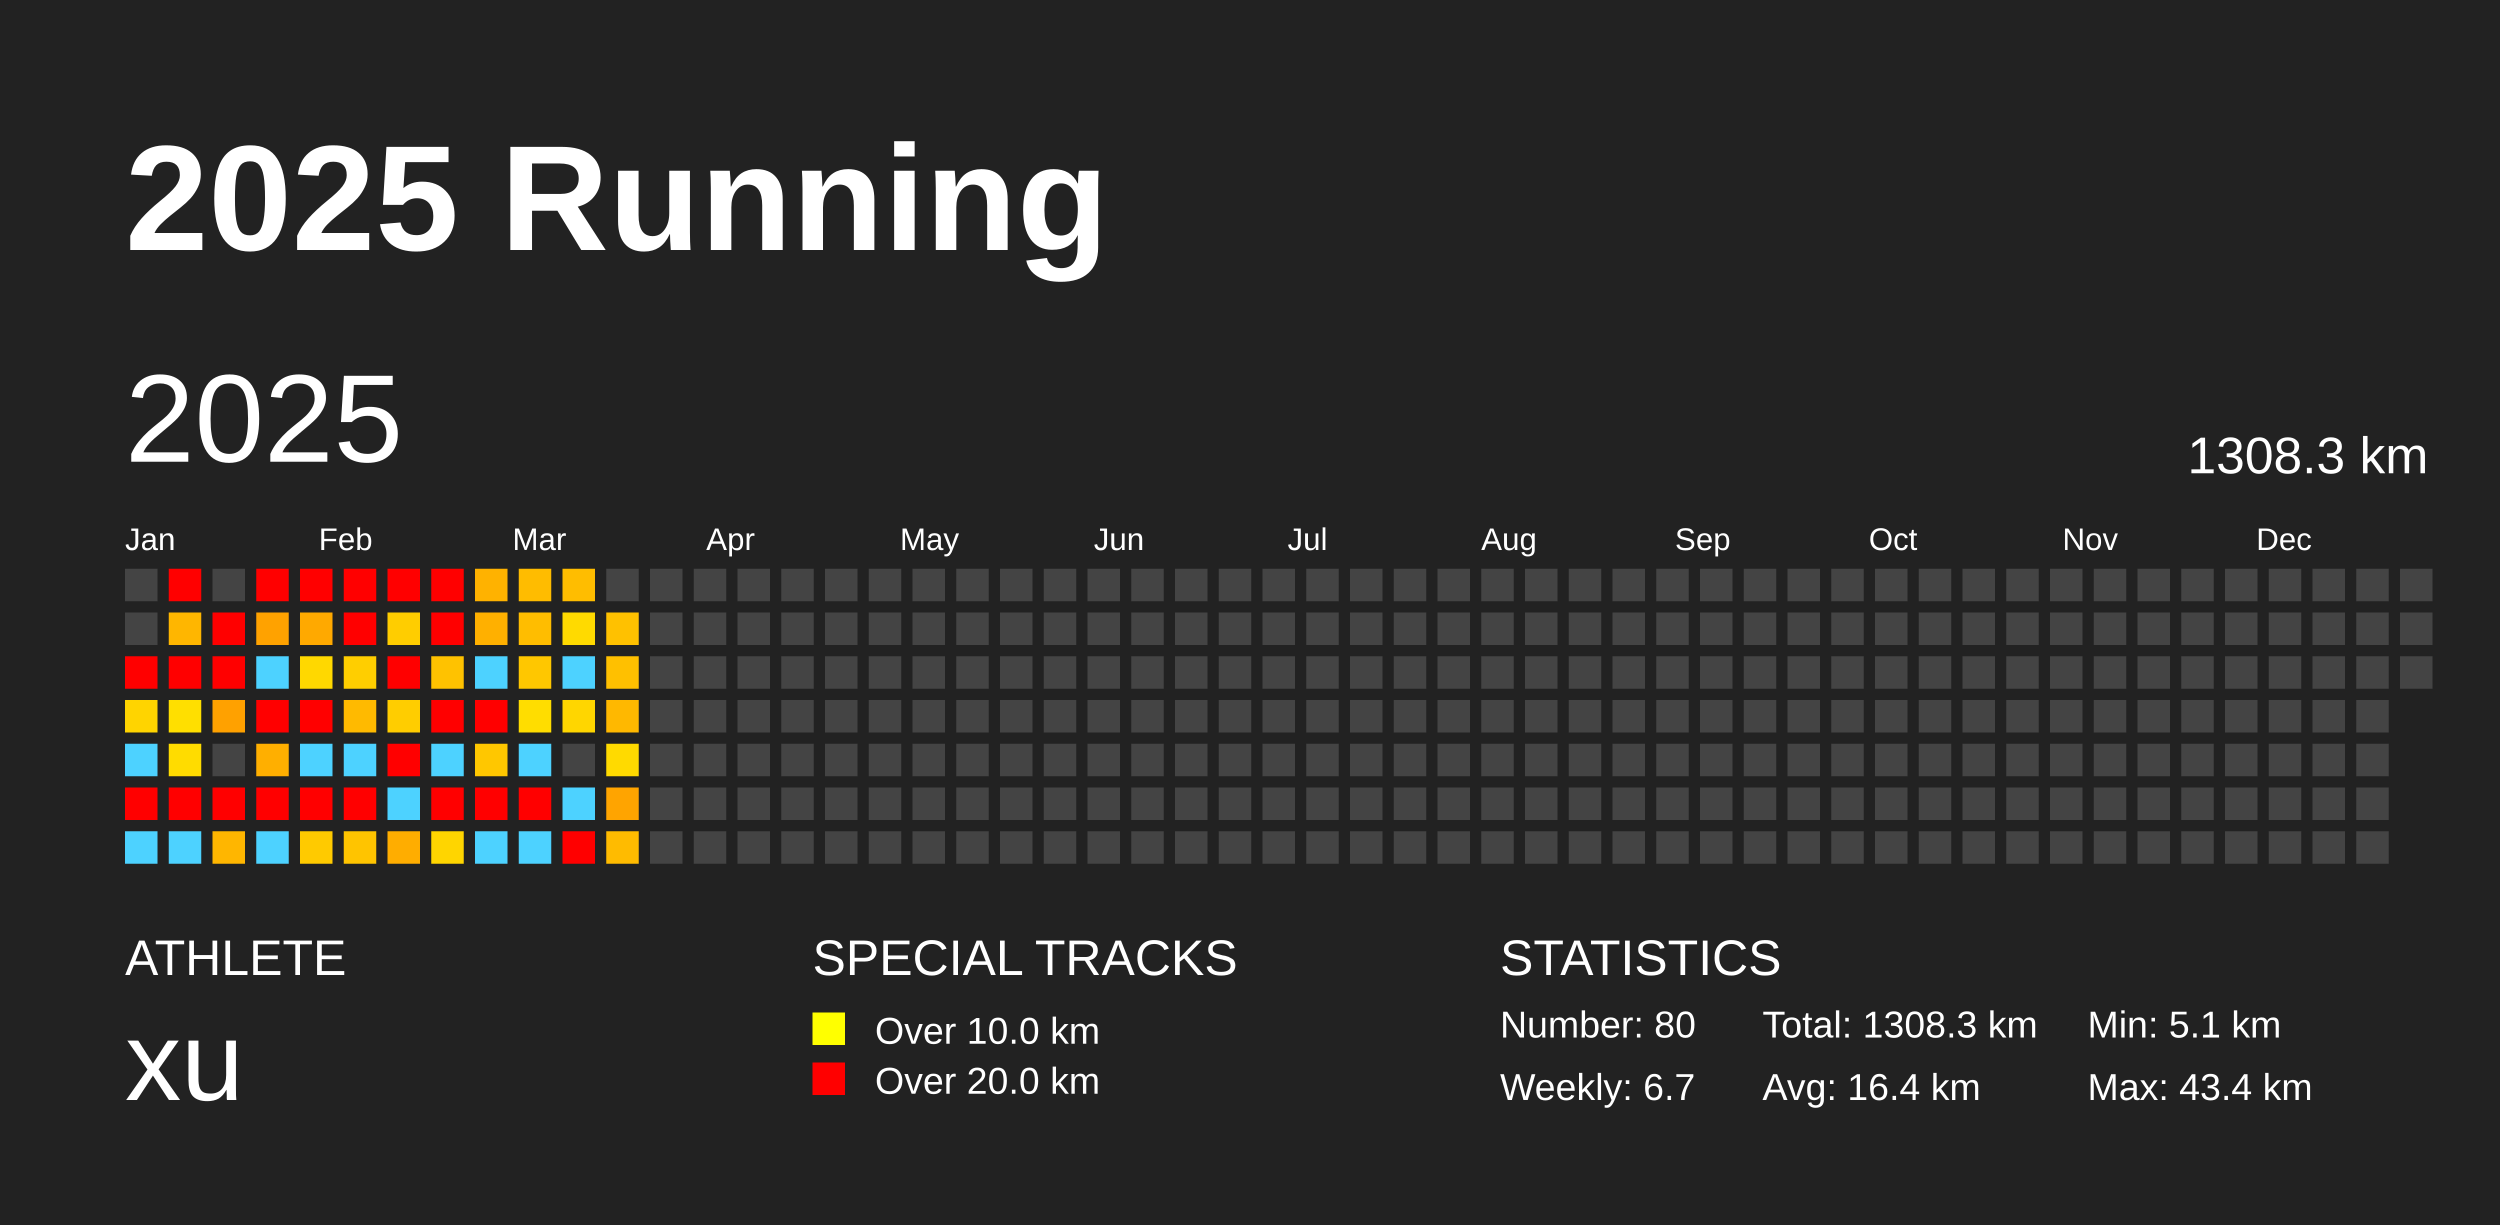
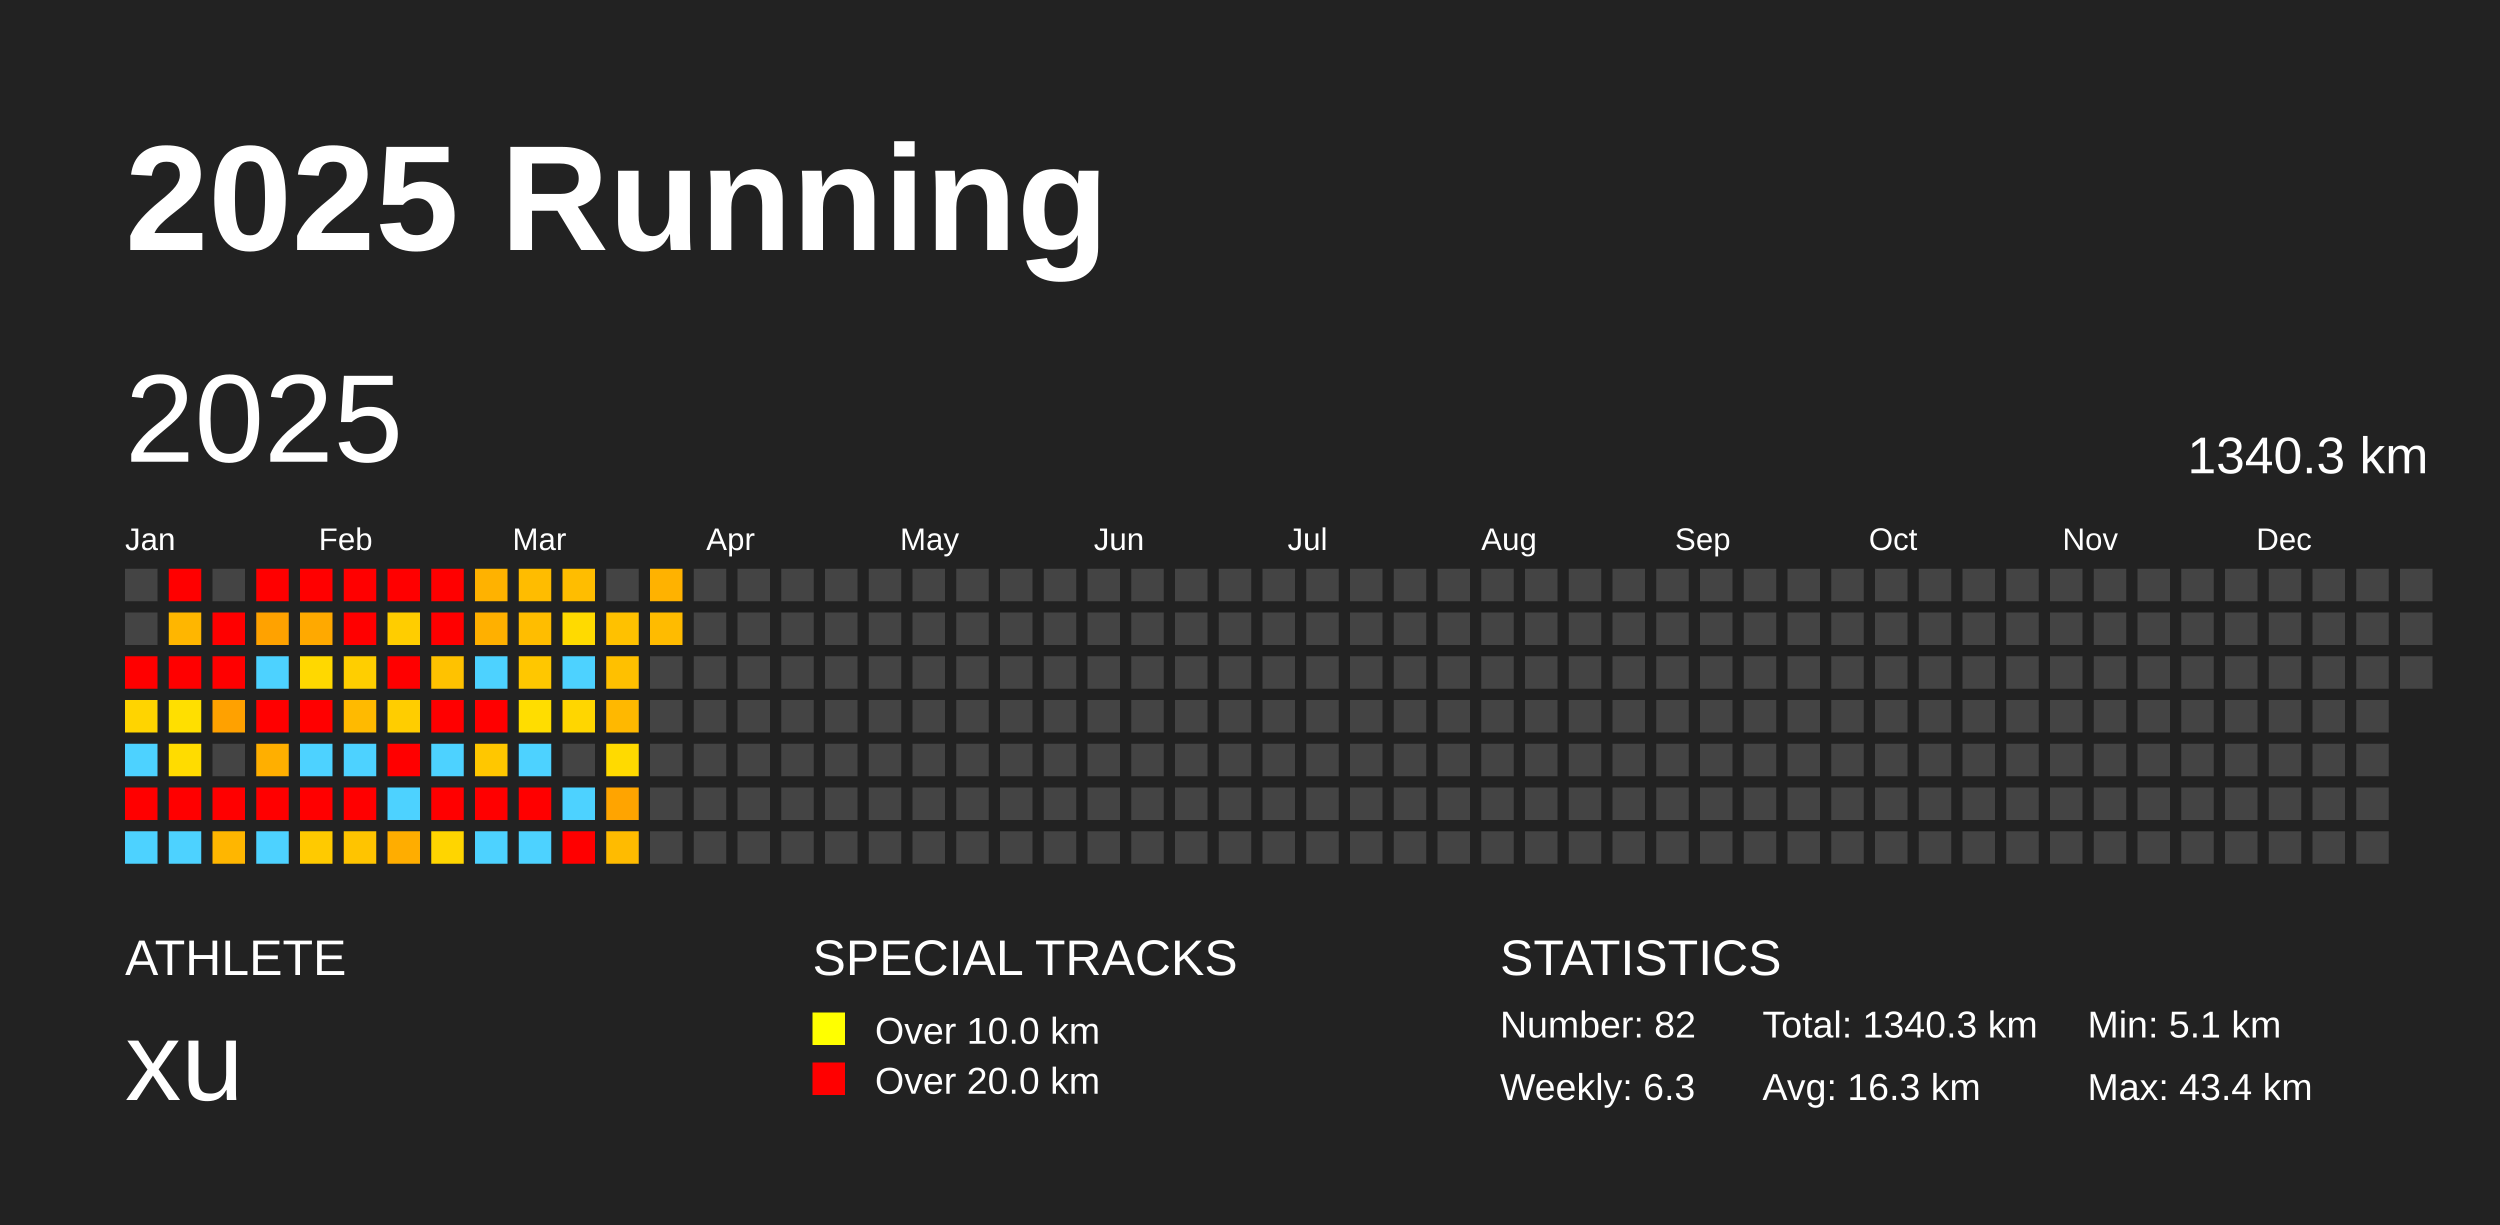
<svg xmlns="http://www.w3.org/2000/svg" baseProfile="full" height="98mm" version="1.1" viewBox="0,0,200,98" width="200mm">
  <defs />
  <rect fill="#222222" height="98" width="200" x="0" y="0" />
  <text fill="#FFFFFF" style="font-size:12px; font-family:Arial; font-weight:bold;" x="10" y="20">2025 Running</text>
  <text fill="#FFFFFF" style="font-size:4px; font-family:Arial" x="10" y="78">ATHLETE</text>
  <text fill="#FFFFFF" style="font-size:9px; font-family:Arial" x="10" y="88">xu</text>
  <text fill="#FFFFFF" style="font-size:4px; font-family:Arial" x="65" y="78">SPECIAL TRACKS</text>
  <rect fill="yellow" height="2.6" width="2.6" x="65" y="81" />
  <text fill="#FFFFFF" style="font-size:3px; font-family:Arial" x="70" y="83.5">Over 10.0 km</text>
  <rect fill="red" height="2.6" width="2.6" x="65" y="85" />
  <text fill="#FFFFFF" style="font-size:3px; font-family:Arial" x="70" y="87.5">Over 20.0 km</text>
  <text fill="#FFFFFF" style="font-size:4px; font-family:Arial" x="120" y="78">STATISTICS</text>
-   <text fill="#FFFFFF" style="font-size:3px; font-family:Arial" x="120" y="83">Number: 80</text>
-   <text fill="#FFFFFF" style="font-size:3px; font-family:Arial" x="120" y="88">Weekly: 6.7</text>
-   <text fill="#FFFFFF" style="font-size:3px; font-family:Arial" x="141" y="83">Total: 1308.3 km</text>
-   <text fill="#FFFFFF" style="font-size:3px; font-family:Arial" x="141" y="88">Avg: 16.4 km</text>
+   <text fill="#FFFFFF" style="font-size:3px; font-family:Arial" x="120" y="83">Number: 82</text>
+   <text fill="#FFFFFF" style="font-size:3px; font-family:Arial" x="120" y="88">Weekly: 6.3</text>
+   <text fill="#FFFFFF" style="font-size:3px; font-family:Arial" x="141" y="83">Total: 1340.3 km</text>
+   <text fill="#FFFFFF" style="font-size:3px; font-family:Arial" x="141" y="88">Avg: 16.3 km</text>
  <text fill="#FFFFFF" style="font-size:3px; font-family:Arial" x="167" y="83">Min: 5.1 km</text>
  <text fill="#FFFFFF" style="font-size:3px; font-family:Arial" x="167" y="88">Max: 43.4 km</text>
  <text dominant-baseline="hanging" fill="#FFFFFF" style="font-size:10.0px; font-family:Arial;" x="10" y="30">2025</text>
-   <text dominant-baseline="hanging" fill="#FFFFFF" style="font-size:4.125px; font-family:Arial;" x="175" y="35">1308.3 km</text>
+   <text dominant-baseline="hanging" fill="#FFFFFF" style="font-size:4.125px; font-family:Arial;" x="175" y="35">1340.3 km</text>
  <text fill="#FFFFFF" style="font-size:2.5px; font-family:Arial" x="10.0" y="44">Jan</text>
  <text fill="#FFFFFF" style="font-size:2.5px; font-family:Arial" x="25.5" y="44">Feb</text>
  <text fill="#FFFFFF" style="font-size:2.5px; font-family:Arial" x="41.0" y="44">Mar</text>
  <text fill="#FFFFFF" style="font-size:2.5px; font-family:Arial" x="56.5" y="44">Apr</text>
  <text fill="#FFFFFF" style="font-size:2.5px; font-family:Arial" x="72.0" y="44">May</text>
  <text fill="#FFFFFF" style="font-size:2.5px; font-family:Arial" x="87.5" y="44">Jun</text>
  <text fill="#FFFFFF" style="font-size:2.5px; font-family:Arial" x="103.0" y="44">Jul</text>
  <text fill="#FFFFFF" style="font-size:2.5px; font-family:Arial" x="118.5" y="44">Aug</text>
  <text fill="#FFFFFF" style="font-size:2.5px; font-family:Arial" x="134.0" y="44">Sep</text>
  <text fill="#FFFFFF" style="font-size:2.5px; font-family:Arial" x="149.5" y="44">Oct</text>
  <text fill="#FFFFFF" style="font-size:2.5px; font-family:Arial" x="165.0" y="44">Nov</text>
  <text fill="#FFFFFF" style="font-size:2.5px; font-family:Arial" x="180.5" y="44">Dec</text>
  <rect fill="#444444" height="2.6" width="2.6" x="10.0" y="45.5" />
  <rect fill="#444444" height="2.6" width="2.6" x="10.0" y="49.0" />
  <rect fill="red" height="2.6" width="2.6" x="10.0" y="52.5" />
  <rect fill="#ffd400" height="2.6" width="2.6" x="10.0" y="56.0" />
  <rect fill="#4dd2ff" height="2.6" width="2.6" x="10.0" y="59.5" />
  <rect fill="red" height="2.6" width="2.6" x="10.0" y="63.0" />
  <rect fill="#4dd2ff" height="2.6" width="2.6" x="10.0" y="66.5" />
  <rect fill="red" height="2.6" width="2.6" x="13.5" y="45.5" />
  <rect fill="#ffb600" height="2.6" width="2.6" x="13.5" y="49.0" />
  <rect fill="red" height="2.6" width="2.6" x="13.5" y="52.5" />
  <rect fill="#ffdf00" height="2.6" width="2.6" x="13.5" y="56.0" />
  <rect fill="#ffdc00" height="2.6" width="2.6" x="13.5" y="59.5" />
  <rect fill="red" height="2.6" width="2.6" x="13.5" y="63.0" />
  <rect fill="#4dd2ff" height="2.6" width="2.6" x="13.5" y="66.5" />
  <rect fill="#444444" height="2.6" width="2.6" x="17.0" y="45.5" />
  <rect fill="red" height="2.6" width="2.6" x="17.0" y="49.0" />
  <rect fill="red" height="2.6" width="2.6" x="17.0" y="52.5" />
  <rect fill="#ffa100" height="2.6" width="2.6" x="17.0" y="56.0" />
  <rect fill="#444444" height="2.6" width="2.6" x="17.0" y="59.5" />
  <rect fill="red" height="2.6" width="2.6" x="17.0" y="63.0" />
  <rect fill="#ffb600" height="2.6" width="2.6" x="17.0" y="66.5" />
  <rect fill="red" height="2.6" width="2.6" x="20.5" y="45.5" />
  <rect fill="#ffa200" height="2.6" width="2.6" x="20.5" y="49.0" />
  <rect fill="#4dd2ff" height="2.6" width="2.6" x="20.5" y="52.5" />
  <rect fill="red" height="2.6" width="2.6" x="20.5" y="56.0" />
  <rect fill="#ffaf00" height="2.6" width="2.6" x="20.5" y="59.5" />
  <rect fill="red" height="2.6" width="2.6" x="20.5" y="63.0" />
  <rect fill="#4dd2ff" height="2.6" width="2.6" x="20.5" y="66.5" />
  <rect fill="red" height="2.6" width="2.6" x="24.0" y="45.5" />
  <rect fill="#ffa900" height="2.6" width="2.6" x="24.0" y="49.0" />
  <rect fill="#ffd800" height="2.6" width="2.6" x="24.0" y="52.5" />
  <rect fill="red" height="2.6" width="2.6" x="24.0" y="56.0" />
  <rect fill="#4dd2ff" height="2.6" width="2.6" x="24.0" y="59.5" />
  <rect fill="red" height="2.6" width="2.6" x="24.0" y="63.0" />
  <rect fill="#ffca00" height="2.6" width="2.6" x="24.0" y="66.5" />
  <rect fill="red" height="2.6" width="2.6" x="27.5" y="45.5" />
  <rect fill="red" height="2.6" width="2.6" x="27.5" y="49.0" />
  <rect fill="#ffce00" height="2.6" width="2.6" x="27.5" y="52.5" />
  <rect fill="#ffba00" height="2.6" width="2.6" x="27.5" y="56.0" />
  <rect fill="#4dd2ff" height="2.6" width="2.6" x="27.5" y="59.5" />
  <rect fill="red" height="2.6" width="2.6" x="27.5" y="63.0" />
  <rect fill="#ffc400" height="2.6" width="2.6" x="27.5" y="66.5" />
  <rect fill="red" height="2.6" width="2.6" x="31.0" y="45.5" />
  <rect fill="#ffcd00" height="2.6" width="2.6" x="31.0" y="49.0" />
  <rect fill="red" height="2.6" width="2.6" x="31.0" y="52.5" />
  <rect fill="#ffcd00" height="2.6" width="2.6" x="31.0" y="56.0" />
  <rect fill="red" height="2.6" width="2.6" x="31.0" y="59.5" />
  <rect fill="#4dd2ff" height="2.6" width="2.6" x="31.0" y="63.0" />
  <rect fill="#ffad00" height="2.6" width="2.6" x="31.0" y="66.5" />
  <rect fill="red" height="2.6" width="2.6" x="34.5" y="45.5" />
  <rect fill="red" height="2.6" width="2.6" x="34.5" y="49.0" />
  <rect fill="#ffc200" height="2.6" width="2.6" x="34.5" y="52.5" />
  <rect fill="red" height="2.6" width="2.6" x="34.5" y="56.0" />
  <rect fill="#4dd2ff" height="2.6" width="2.6" x="34.5" y="59.5" />
  <rect fill="red" height="2.6" width="2.6" x="34.5" y="63.0" />
  <rect fill="#ffd500" height="2.6" width="2.6" x="34.5" y="66.5" />
  <rect fill="#ffb200" height="2.6" width="2.6" x="38.0" y="45.5" />
  <rect fill="#ffb000" height="2.6" width="2.6" x="38.0" y="49.0" />
  <rect fill="#4dd2ff" height="2.6" width="2.6" x="38.0" y="52.5" />
  <rect fill="red" height="2.6" width="2.6" x="38.0" y="56.0" />
  <rect fill="#ffc700" height="2.6" width="2.6" x="38.0" y="59.5" />
  <rect fill="red" height="2.6" width="2.6" x="38.0" y="63.0" />
  <rect fill="#4dd2ff" height="2.6" width="2.6" x="38.0" y="66.5" />
  <rect fill="#ffbc00" height="2.6" width="2.6" x="41.5" y="45.5" />
  <rect fill="#ffbd00" height="2.6" width="2.6" x="41.5" y="49.0" />
  <rect fill="#ffc700" height="2.6" width="2.6" x="41.5" y="52.5" />
  <rect fill="#ffdd00" height="2.6" width="2.6" x="41.5" y="56.0" />
  <rect fill="#4dd2ff" height="2.6" width="2.6" x="41.5" y="59.5" />
  <rect fill="red" height="2.6" width="2.6" x="41.5" y="63.0" />
  <rect fill="#4dd2ff" height="2.6" width="2.6" x="41.5" y="66.5" />
  <rect fill="#ffbd00" height="2.6" width="2.6" x="45.0" y="45.5" />
  <rect fill="#ffda00" height="2.6" width="2.6" x="45.0" y="49.0" />
  <rect fill="#4dd2ff" height="2.6" width="2.6" x="45.0" y="52.5" />
  <rect fill="#ffd600" height="2.6" width="2.6" x="45.0" y="56.0" />
  <rect fill="#444444" height="2.6" width="2.6" x="45.0" y="59.5" />
  <rect fill="#4dd2ff" height="2.6" width="2.6" x="45.0" y="63.0" />
  <rect fill="red" height="2.6" width="2.6" x="45.0" y="66.5" />
  <rect fill="#444444" height="2.6" width="2.6" x="48.5" y="45.5" />
  <rect fill="#ffc100" height="2.6" width="2.6" x="48.5" y="49.0" />
  <rect fill="#ffc000" height="2.6" width="2.6" x="48.5" y="52.5" />
  <rect fill="#ffb800" height="2.6" width="2.6" x="48.5" y="56.0" />
  <rect fill="#ffda00" height="2.6" width="2.6" x="48.5" y="59.5" />
  <rect fill="#ffa400" height="2.6" width="2.6" x="48.5" y="63.0" />
  <rect fill="#ffbb00" height="2.6" width="2.6" x="48.5" y="66.5" />
-   <rect fill="#444444" height="2.6" width="2.6" x="52.0" y="45.5" />
-   <rect fill="#444444" height="2.6" width="2.6" x="52.0" y="49.0" />
+   <rect fill="#ffb200" height="2.6" width="2.6" x="52.0" y="45.5" />
+   <rect fill="#ffbb00" height="2.6" width="2.6" x="52.0" y="49.0" />
  <rect fill="#444444" height="2.6" width="2.6" x="52.0" y="52.5" />
  <rect fill="#444444" height="2.6" width="2.6" x="52.0" y="56.0" />
  <rect fill="#444444" height="2.6" width="2.6" x="52.0" y="59.5" />
  <rect fill="#444444" height="2.6" width="2.6" x="52.0" y="63.0" />
  <rect fill="#444444" height="2.6" width="2.6" x="52.0" y="66.5" />
  <rect fill="#444444" height="2.6" width="2.6" x="55.5" y="45.5" />
  <rect fill="#444444" height="2.6" width="2.6" x="55.5" y="49.0" />
  <rect fill="#444444" height="2.6" width="2.6" x="55.5" y="52.5" />
  <rect fill="#444444" height="2.6" width="2.6" x="55.5" y="56.0" />
  <rect fill="#444444" height="2.6" width="2.6" x="55.5" y="59.5" />
  <rect fill="#444444" height="2.6" width="2.6" x="55.5" y="63.0" />
  <rect fill="#444444" height="2.6" width="2.6" x="55.5" y="66.5" />
  <rect fill="#444444" height="2.6" width="2.6" x="59.0" y="45.5" />
  <rect fill="#444444" height="2.6" width="2.6" x="59.0" y="49.0" />
  <rect fill="#444444" height="2.6" width="2.6" x="59.0" y="52.5" />
  <rect fill="#444444" height="2.6" width="2.6" x="59.0" y="56.0" />
  <rect fill="#444444" height="2.6" width="2.6" x="59.0" y="59.5" />
  <rect fill="#444444" height="2.6" width="2.6" x="59.0" y="63.0" />
  <rect fill="#444444" height="2.6" width="2.6" x="59.0" y="66.5" />
  <rect fill="#444444" height="2.6" width="2.6" x="62.5" y="45.5" />
  <rect fill="#444444" height="2.6" width="2.6" x="62.5" y="49.0" />
  <rect fill="#444444" height="2.6" width="2.6" x="62.5" y="52.5" />
  <rect fill="#444444" height="2.6" width="2.6" x="62.5" y="56.0" />
  <rect fill="#444444" height="2.6" width="2.6" x="62.5" y="59.5" />
  <rect fill="#444444" height="2.6" width="2.6" x="62.5" y="63.0" />
  <rect fill="#444444" height="2.6" width="2.6" x="62.5" y="66.5" />
  <rect fill="#444444" height="2.6" width="2.6" x="66.0" y="45.5" />
  <rect fill="#444444" height="2.6" width="2.6" x="66.0" y="49.0" />
  <rect fill="#444444" height="2.6" width="2.6" x="66.0" y="52.5" />
  <rect fill="#444444" height="2.6" width="2.6" x="66.0" y="56.0" />
  <rect fill="#444444" height="2.6" width="2.6" x="66.0" y="59.5" />
  <rect fill="#444444" height="2.6" width="2.6" x="66.0" y="63.0" />
  <rect fill="#444444" height="2.6" width="2.6" x="66.0" y="66.5" />
  <rect fill="#444444" height="2.6" width="2.6" x="69.5" y="45.5" />
  <rect fill="#444444" height="2.6" width="2.6" x="69.5" y="49.0" />
  <rect fill="#444444" height="2.6" width="2.6" x="69.5" y="52.5" />
  <rect fill="#444444" height="2.6" width="2.6" x="69.5" y="56.0" />
  <rect fill="#444444" height="2.6" width="2.6" x="69.5" y="59.5" />
  <rect fill="#444444" height="2.6" width="2.6" x="69.5" y="63.0" />
  <rect fill="#444444" height="2.6" width="2.6" x="69.5" y="66.5" />
  <rect fill="#444444" height="2.6" width="2.6" x="73.0" y="45.5" />
  <rect fill="#444444" height="2.6" width="2.6" x="73.0" y="49.0" />
  <rect fill="#444444" height="2.6" width="2.6" x="73.0" y="52.5" />
  <rect fill="#444444" height="2.6" width="2.6" x="73.0" y="56.0" />
  <rect fill="#444444" height="2.6" width="2.6" x="73.0" y="59.5" />
  <rect fill="#444444" height="2.6" width="2.6" x="73.0" y="63.0" />
  <rect fill="#444444" height="2.6" width="2.6" x="73.0" y="66.5" />
  <rect fill="#444444" height="2.6" width="2.6" x="76.5" y="45.5" />
  <rect fill="#444444" height="2.6" width="2.6" x="76.5" y="49.0" />
  <rect fill="#444444" height="2.6" width="2.6" x="76.5" y="52.5" />
  <rect fill="#444444" height="2.6" width="2.6" x="76.5" y="56.0" />
  <rect fill="#444444" height="2.6" width="2.6" x="76.5" y="59.5" />
  <rect fill="#444444" height="2.6" width="2.6" x="76.5" y="63.0" />
  <rect fill="#444444" height="2.6" width="2.6" x="76.5" y="66.5" />
  <rect fill="#444444" height="2.6" width="2.6" x="80.0" y="45.5" />
  <rect fill="#444444" height="2.6" width="2.6" x="80.0" y="49.0" />
  <rect fill="#444444" height="2.6" width="2.6" x="80.0" y="52.5" />
  <rect fill="#444444" height="2.6" width="2.6" x="80.0" y="56.0" />
  <rect fill="#444444" height="2.6" width="2.6" x="80.0" y="59.5" />
  <rect fill="#444444" height="2.6" width="2.6" x="80.0" y="63.0" />
  <rect fill="#444444" height="2.6" width="2.6" x="80.0" y="66.5" />
  <rect fill="#444444" height="2.6" width="2.6" x="83.5" y="45.5" />
  <rect fill="#444444" height="2.6" width="2.6" x="83.5" y="49.0" />
  <rect fill="#444444" height="2.6" width="2.6" x="83.5" y="52.5" />
  <rect fill="#444444" height="2.6" width="2.6" x="83.5" y="56.0" />
  <rect fill="#444444" height="2.6" width="2.6" x="83.5" y="59.5" />
  <rect fill="#444444" height="2.6" width="2.6" x="83.5" y="63.0" />
  <rect fill="#444444" height="2.6" width="2.6" x="83.5" y="66.5" />
  <rect fill="#444444" height="2.6" width="2.6" x="87.0" y="45.5" />
  <rect fill="#444444" height="2.6" width="2.6" x="87.0" y="49.0" />
  <rect fill="#444444" height="2.6" width="2.6" x="87.0" y="52.5" />
  <rect fill="#444444" height="2.6" width="2.6" x="87.0" y="56.0" />
  <rect fill="#444444" height="2.6" width="2.6" x="87.0" y="59.5" />
  <rect fill="#444444" height="2.6" width="2.6" x="87.0" y="63.0" />
  <rect fill="#444444" height="2.6" width="2.6" x="87.0" y="66.5" />
  <rect fill="#444444" height="2.6" width="2.6" x="90.5" y="45.5" />
  <rect fill="#444444" height="2.6" width="2.6" x="90.5" y="49.0" />
  <rect fill="#444444" height="2.6" width="2.6" x="90.5" y="52.5" />
  <rect fill="#444444" height="2.6" width="2.6" x="90.5" y="56.0" />
  <rect fill="#444444" height="2.6" width="2.6" x="90.5" y="59.5" />
  <rect fill="#444444" height="2.6" width="2.6" x="90.5" y="63.0" />
  <rect fill="#444444" height="2.6" width="2.6" x="90.5" y="66.5" />
  <rect fill="#444444" height="2.6" width="2.6" x="94.0" y="45.5" />
  <rect fill="#444444" height="2.6" width="2.6" x="94.0" y="49.0" />
  <rect fill="#444444" height="2.6" width="2.6" x="94.0" y="52.5" />
  <rect fill="#444444" height="2.6" width="2.6" x="94.0" y="56.0" />
  <rect fill="#444444" height="2.6" width="2.6" x="94.0" y="59.5" />
  <rect fill="#444444" height="2.6" width="2.6" x="94.0" y="63.0" />
  <rect fill="#444444" height="2.6" width="2.6" x="94.0" y="66.5" />
  <rect fill="#444444" height="2.6" width="2.6" x="97.5" y="45.5" />
  <rect fill="#444444" height="2.6" width="2.6" x="97.5" y="49.0" />
  <rect fill="#444444" height="2.6" width="2.6" x="97.5" y="52.5" />
  <rect fill="#444444" height="2.6" width="2.6" x="97.5" y="56.0" />
  <rect fill="#444444" height="2.6" width="2.6" x="97.5" y="59.5" />
  <rect fill="#444444" height="2.6" width="2.6" x="97.5" y="63.0" />
  <rect fill="#444444" height="2.6" width="2.6" x="97.5" y="66.5" />
  <rect fill="#444444" height="2.6" width="2.6" x="101.0" y="45.5" />
  <rect fill="#444444" height="2.6" width="2.6" x="101.0" y="49.0" />
  <rect fill="#444444" height="2.6" width="2.6" x="101.0" y="52.5" />
  <rect fill="#444444" height="2.6" width="2.6" x="101.0" y="56.0" />
  <rect fill="#444444" height="2.6" width="2.6" x="101.0" y="59.5" />
  <rect fill="#444444" height="2.6" width="2.6" x="101.0" y="63.0" />
  <rect fill="#444444" height="2.6" width="2.6" x="101.0" y="66.5" />
  <rect fill="#444444" height="2.6" width="2.6" x="104.5" y="45.5" />
  <rect fill="#444444" height="2.6" width="2.6" x="104.5" y="49.0" />
  <rect fill="#444444" height="2.6" width="2.6" x="104.5" y="52.5" />
  <rect fill="#444444" height="2.6" width="2.6" x="104.5" y="56.0" />
  <rect fill="#444444" height="2.6" width="2.6" x="104.5" y="59.5" />
  <rect fill="#444444" height="2.6" width="2.6" x="104.5" y="63.0" />
  <rect fill="#444444" height="2.6" width="2.6" x="104.5" y="66.5" />
  <rect fill="#444444" height="2.6" width="2.6" x="108.0" y="45.5" />
  <rect fill="#444444" height="2.6" width="2.6" x="108.0" y="49.0" />
  <rect fill="#444444" height="2.6" width="2.6" x="108.0" y="52.5" />
  <rect fill="#444444" height="2.6" width="2.6" x="108.0" y="56.0" />
  <rect fill="#444444" height="2.6" width="2.6" x="108.0" y="59.5" />
  <rect fill="#444444" height="2.6" width="2.6" x="108.0" y="63.0" />
  <rect fill="#444444" height="2.6" width="2.6" x="108.0" y="66.5" />
  <rect fill="#444444" height="2.6" width="2.6" x="111.5" y="45.5" />
  <rect fill="#444444" height="2.6" width="2.6" x="111.5" y="49.0" />
  <rect fill="#444444" height="2.6" width="2.6" x="111.5" y="52.5" />
  <rect fill="#444444" height="2.6" width="2.6" x="111.5" y="56.0" />
  <rect fill="#444444" height="2.6" width="2.6" x="111.5" y="59.5" />
  <rect fill="#444444" height="2.6" width="2.6" x="111.5" y="63.0" />
  <rect fill="#444444" height="2.6" width="2.6" x="111.5" y="66.5" />
  <rect fill="#444444" height="2.6" width="2.6" x="115.0" y="45.5" />
  <rect fill="#444444" height="2.6" width="2.6" x="115.0" y="49.0" />
  <rect fill="#444444" height="2.6" width="2.6" x="115.0" y="52.5" />
  <rect fill="#444444" height="2.6" width="2.6" x="115.0" y="56.0" />
  <rect fill="#444444" height="2.6" width="2.6" x="115.0" y="59.5" />
  <rect fill="#444444" height="2.6" width="2.6" x="115.0" y="63.0" />
  <rect fill="#444444" height="2.6" width="2.6" x="115.0" y="66.5" />
  <rect fill="#444444" height="2.6" width="2.6" x="118.5" y="45.5" />
  <rect fill="#444444" height="2.6" width="2.6" x="118.5" y="49.0" />
  <rect fill="#444444" height="2.6" width="2.6" x="118.5" y="52.5" />
  <rect fill="#444444" height="2.6" width="2.6" x="118.5" y="56.0" />
  <rect fill="#444444" height="2.6" width="2.6" x="118.5" y="59.5" />
  <rect fill="#444444" height="2.6" width="2.6" x="118.5" y="63.0" />
  <rect fill="#444444" height="2.6" width="2.6" x="118.5" y="66.5" />
  <rect fill="#444444" height="2.6" width="2.6" x="122.0" y="45.5" />
  <rect fill="#444444" height="2.6" width="2.6" x="122.0" y="49.0" />
  <rect fill="#444444" height="2.6" width="2.6" x="122.0" y="52.5" />
  <rect fill="#444444" height="2.6" width="2.6" x="122.0" y="56.0" />
  <rect fill="#444444" height="2.6" width="2.6" x="122.0" y="59.5" />
  <rect fill="#444444" height="2.6" width="2.6" x="122.0" y="63.0" />
  <rect fill="#444444" height="2.6" width="2.6" x="122.0" y="66.5" />
  <rect fill="#444444" height="2.6" width="2.6" x="125.5" y="45.5" />
  <rect fill="#444444" height="2.6" width="2.6" x="125.5" y="49.0" />
  <rect fill="#444444" height="2.6" width="2.6" x="125.5" y="52.5" />
  <rect fill="#444444" height="2.6" width="2.6" x="125.5" y="56.0" />
  <rect fill="#444444" height="2.6" width="2.6" x="125.5" y="59.5" />
  <rect fill="#444444" height="2.6" width="2.6" x="125.5" y="63.0" />
  <rect fill="#444444" height="2.6" width="2.6" x="125.5" y="66.5" />
  <rect fill="#444444" height="2.6" width="2.6" x="129.0" y="45.5" />
  <rect fill="#444444" height="2.6" width="2.6" x="129.0" y="49.0" />
  <rect fill="#444444" height="2.6" width="2.6" x="129.0" y="52.5" />
  <rect fill="#444444" height="2.6" width="2.6" x="129.0" y="56.0" />
  <rect fill="#444444" height="2.6" width="2.6" x="129.0" y="59.5" />
  <rect fill="#444444" height="2.6" width="2.6" x="129.0" y="63.0" />
  <rect fill="#444444" height="2.6" width="2.6" x="129.0" y="66.5" />
  <rect fill="#444444" height="2.6" width="2.6" x="132.5" y="45.5" />
  <rect fill="#444444" height="2.6" width="2.6" x="132.5" y="49.0" />
  <rect fill="#444444" height="2.6" width="2.6" x="132.5" y="52.5" />
  <rect fill="#444444" height="2.6" width="2.6" x="132.5" y="56.0" />
  <rect fill="#444444" height="2.6" width="2.6" x="132.5" y="59.5" />
  <rect fill="#444444" height="2.6" width="2.6" x="132.5" y="63.0" />
  <rect fill="#444444" height="2.6" width="2.6" x="132.5" y="66.5" />
  <rect fill="#444444" height="2.6" width="2.6" x="136.0" y="45.5" />
  <rect fill="#444444" height="2.6" width="2.6" x="136.0" y="49.0" />
  <rect fill="#444444" height="2.6" width="2.6" x="136.0" y="52.5" />
  <rect fill="#444444" height="2.6" width="2.6" x="136.0" y="56.0" />
  <rect fill="#444444" height="2.6" width="2.6" x="136.0" y="59.5" />
  <rect fill="#444444" height="2.6" width="2.6" x="136.0" y="63.0" />
  <rect fill="#444444" height="2.6" width="2.6" x="136.0" y="66.5" />
  <rect fill="#444444" height="2.6" width="2.6" x="139.5" y="45.5" />
  <rect fill="#444444" height="2.6" width="2.6" x="139.5" y="49.0" />
  <rect fill="#444444" height="2.6" width="2.6" x="139.5" y="52.5" />
  <rect fill="#444444" height="2.6" width="2.6" x="139.5" y="56.0" />
  <rect fill="#444444" height="2.6" width="2.6" x="139.5" y="59.5" />
  <rect fill="#444444" height="2.6" width="2.6" x="139.5" y="63.0" />
  <rect fill="#444444" height="2.6" width="2.6" x="139.5" y="66.5" />
  <rect fill="#444444" height="2.6" width="2.6" x="143.0" y="45.5" />
  <rect fill="#444444" height="2.6" width="2.6" x="143.0" y="49.0" />
  <rect fill="#444444" height="2.6" width="2.6" x="143.0" y="52.5" />
  <rect fill="#444444" height="2.6" width="2.6" x="143.0" y="56.0" />
  <rect fill="#444444" height="2.6" width="2.6" x="143.0" y="59.5" />
  <rect fill="#444444" height="2.6" width="2.6" x="143.0" y="63.0" />
  <rect fill="#444444" height="2.6" width="2.6" x="143.0" y="66.5" />
  <rect fill="#444444" height="2.6" width="2.6" x="146.5" y="45.5" />
  <rect fill="#444444" height="2.6" width="2.6" x="146.5" y="49.0" />
  <rect fill="#444444" height="2.6" width="2.6" x="146.5" y="52.5" />
  <rect fill="#444444" height="2.6" width="2.6" x="146.5" y="56.0" />
  <rect fill="#444444" height="2.6" width="2.6" x="146.5" y="59.5" />
  <rect fill="#444444" height="2.6" width="2.6" x="146.5" y="63.0" />
  <rect fill="#444444" height="2.6" width="2.6" x="146.5" y="66.5" />
  <rect fill="#444444" height="2.6" width="2.6" x="150.0" y="45.5" />
  <rect fill="#444444" height="2.6" width="2.6" x="150.0" y="49.0" />
  <rect fill="#444444" height="2.6" width="2.6" x="150.0" y="52.5" />
  <rect fill="#444444" height="2.6" width="2.6" x="150.0" y="56.0" />
  <rect fill="#444444" height="2.6" width="2.6" x="150.0" y="59.5" />
  <rect fill="#444444" height="2.6" width="2.6" x="150.0" y="63.0" />
  <rect fill="#444444" height="2.6" width="2.6" x="150.0" y="66.5" />
  <rect fill="#444444" height="2.6" width="2.6" x="153.5" y="45.5" />
  <rect fill="#444444" height="2.6" width="2.6" x="153.5" y="49.0" />
  <rect fill="#444444" height="2.6" width="2.6" x="153.5" y="52.5" />
  <rect fill="#444444" height="2.6" width="2.6" x="153.5" y="56.0" />
  <rect fill="#444444" height="2.6" width="2.6" x="153.5" y="59.5" />
  <rect fill="#444444" height="2.6" width="2.6" x="153.5" y="63.0" />
  <rect fill="#444444" height="2.6" width="2.6" x="153.5" y="66.5" />
  <rect fill="#444444" height="2.6" width="2.6" x="157.0" y="45.5" />
  <rect fill="#444444" height="2.6" width="2.6" x="157.0" y="49.0" />
  <rect fill="#444444" height="2.6" width="2.6" x="157.0" y="52.5" />
  <rect fill="#444444" height="2.6" width="2.6" x="157.0" y="56.0" />
  <rect fill="#444444" height="2.6" width="2.6" x="157.0" y="59.5" />
  <rect fill="#444444" height="2.6" width="2.6" x="157.0" y="63.0" />
  <rect fill="#444444" height="2.6" width="2.6" x="157.0" y="66.5" />
  <rect fill="#444444" height="2.6" width="2.6" x="160.5" y="45.5" />
  <rect fill="#444444" height="2.6" width="2.6" x="160.5" y="49.0" />
  <rect fill="#444444" height="2.6" width="2.6" x="160.5" y="52.5" />
  <rect fill="#444444" height="2.6" width="2.6" x="160.5" y="56.0" />
  <rect fill="#444444" height="2.6" width="2.6" x="160.5" y="59.5" />
  <rect fill="#444444" height="2.6" width="2.6" x="160.5" y="63.0" />
  <rect fill="#444444" height="2.6" width="2.6" x="160.5" y="66.5" />
  <rect fill="#444444" height="2.6" width="2.6" x="164.0" y="45.5" />
  <rect fill="#444444" height="2.6" width="2.6" x="164.0" y="49.0" />
  <rect fill="#444444" height="2.6" width="2.6" x="164.0" y="52.5" />
  <rect fill="#444444" height="2.6" width="2.6" x="164.0" y="56.0" />
  <rect fill="#444444" height="2.6" width="2.6" x="164.0" y="59.5" />
  <rect fill="#444444" height="2.6" width="2.6" x="164.0" y="63.0" />
  <rect fill="#444444" height="2.6" width="2.6" x="164.0" y="66.5" />
  <rect fill="#444444" height="2.6" width="2.6" x="167.5" y="45.5" />
  <rect fill="#444444" height="2.6" width="2.6" x="167.5" y="49.0" />
  <rect fill="#444444" height="2.6" width="2.6" x="167.5" y="52.5" />
  <rect fill="#444444" height="2.6" width="2.6" x="167.5" y="56.0" />
  <rect fill="#444444" height="2.6" width="2.6" x="167.5" y="59.5" />
  <rect fill="#444444" height="2.6" width="2.6" x="167.5" y="63.0" />
  <rect fill="#444444" height="2.6" width="2.6" x="167.5" y="66.5" />
  <rect fill="#444444" height="2.6" width="2.6" x="171.0" y="45.5" />
  <rect fill="#444444" height="2.6" width="2.6" x="171.0" y="49.0" />
  <rect fill="#444444" height="2.6" width="2.6" x="171.0" y="52.5" />
  <rect fill="#444444" height="2.6" width="2.6" x="171.0" y="56.0" />
  <rect fill="#444444" height="2.6" width="2.6" x="171.0" y="59.5" />
  <rect fill="#444444" height="2.6" width="2.6" x="171.0" y="63.0" />
  <rect fill="#444444" height="2.6" width="2.6" x="171.0" y="66.5" />
  <rect fill="#444444" height="2.6" width="2.6" x="174.5" y="45.5" />
  <rect fill="#444444" height="2.6" width="2.6" x="174.5" y="49.0" />
  <rect fill="#444444" height="2.6" width="2.6" x="174.5" y="52.5" />
  <rect fill="#444444" height="2.6" width="2.6" x="174.5" y="56.0" />
  <rect fill="#444444" height="2.6" width="2.6" x="174.5" y="59.5" />
  <rect fill="#444444" height="2.6" width="2.6" x="174.5" y="63.0" />
  <rect fill="#444444" height="2.6" width="2.6" x="174.5" y="66.5" />
  <rect fill="#444444" height="2.6" width="2.6" x="178.0" y="45.5" />
  <rect fill="#444444" height="2.6" width="2.6" x="178.0" y="49.0" />
  <rect fill="#444444" height="2.6" width="2.6" x="178.0" y="52.5" />
  <rect fill="#444444" height="2.6" width="2.6" x="178.0" y="56.0" />
  <rect fill="#444444" height="2.6" width="2.6" x="178.0" y="59.5" />
  <rect fill="#444444" height="2.6" width="2.6" x="178.0" y="63.0" />
  <rect fill="#444444" height="2.6" width="2.6" x="178.0" y="66.5" />
  <rect fill="#444444" height="2.6" width="2.6" x="181.5" y="45.5" />
  <rect fill="#444444" height="2.6" width="2.6" x="181.5" y="49.0" />
  <rect fill="#444444" height="2.6" width="2.6" x="181.5" y="52.5" />
  <rect fill="#444444" height="2.6" width="2.6" x="181.5" y="56.0" />
  <rect fill="#444444" height="2.6" width="2.6" x="181.5" y="59.5" />
  <rect fill="#444444" height="2.6" width="2.6" x="181.5" y="63.0" />
  <rect fill="#444444" height="2.6" width="2.6" x="181.5" y="66.5" />
  <rect fill="#444444" height="2.6" width="2.6" x="185.0" y="45.5" />
  <rect fill="#444444" height="2.6" width="2.6" x="185.0" y="49.0" />
  <rect fill="#444444" height="2.6" width="2.6" x="185.0" y="52.5" />
  <rect fill="#444444" height="2.6" width="2.6" x="185.0" y="56.0" />
  <rect fill="#444444" height="2.6" width="2.6" x="185.0" y="59.5" />
  <rect fill="#444444" height="2.6" width="2.6" x="185.0" y="63.0" />
  <rect fill="#444444" height="2.6" width="2.6" x="185.0" y="66.5" />
  <rect fill="#444444" height="2.6" width="2.6" x="188.5" y="45.5" />
  <rect fill="#444444" height="2.6" width="2.6" x="188.5" y="49.0" />
  <rect fill="#444444" height="2.6" width="2.6" x="188.5" y="52.5" />
  <rect fill="#444444" height="2.6" width="2.6" x="188.5" y="56.0" />
  <rect fill="#444444" height="2.6" width="2.6" x="188.5" y="59.5" />
  <rect fill="#444444" height="2.6" width="2.6" x="188.5" y="63.0" />
  <rect fill="#444444" height="2.6" width="2.6" x="188.5" y="66.5" />
  <rect fill="#444444" height="2.6" width="2.6" x="192.0" y="45.5" />
  <rect fill="#444444" height="2.6" width="2.6" x="192.0" y="49.0" />
  <rect fill="#444444" height="2.6" width="2.6" x="192.0" y="52.5" />
</svg>
